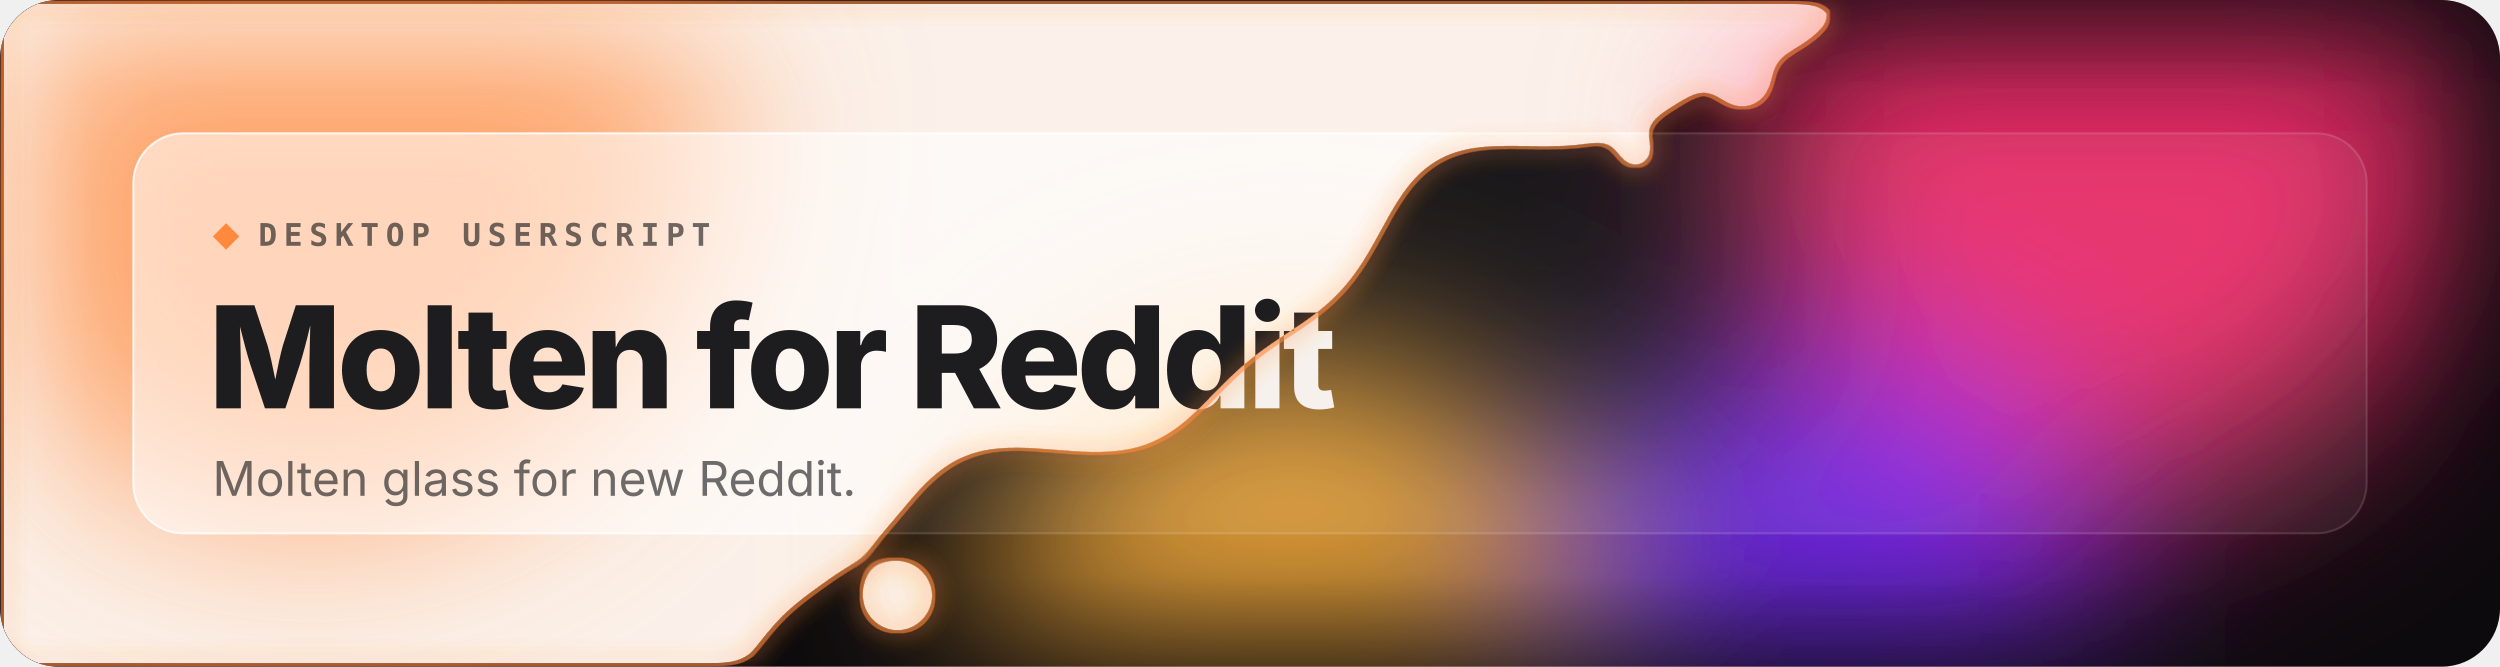
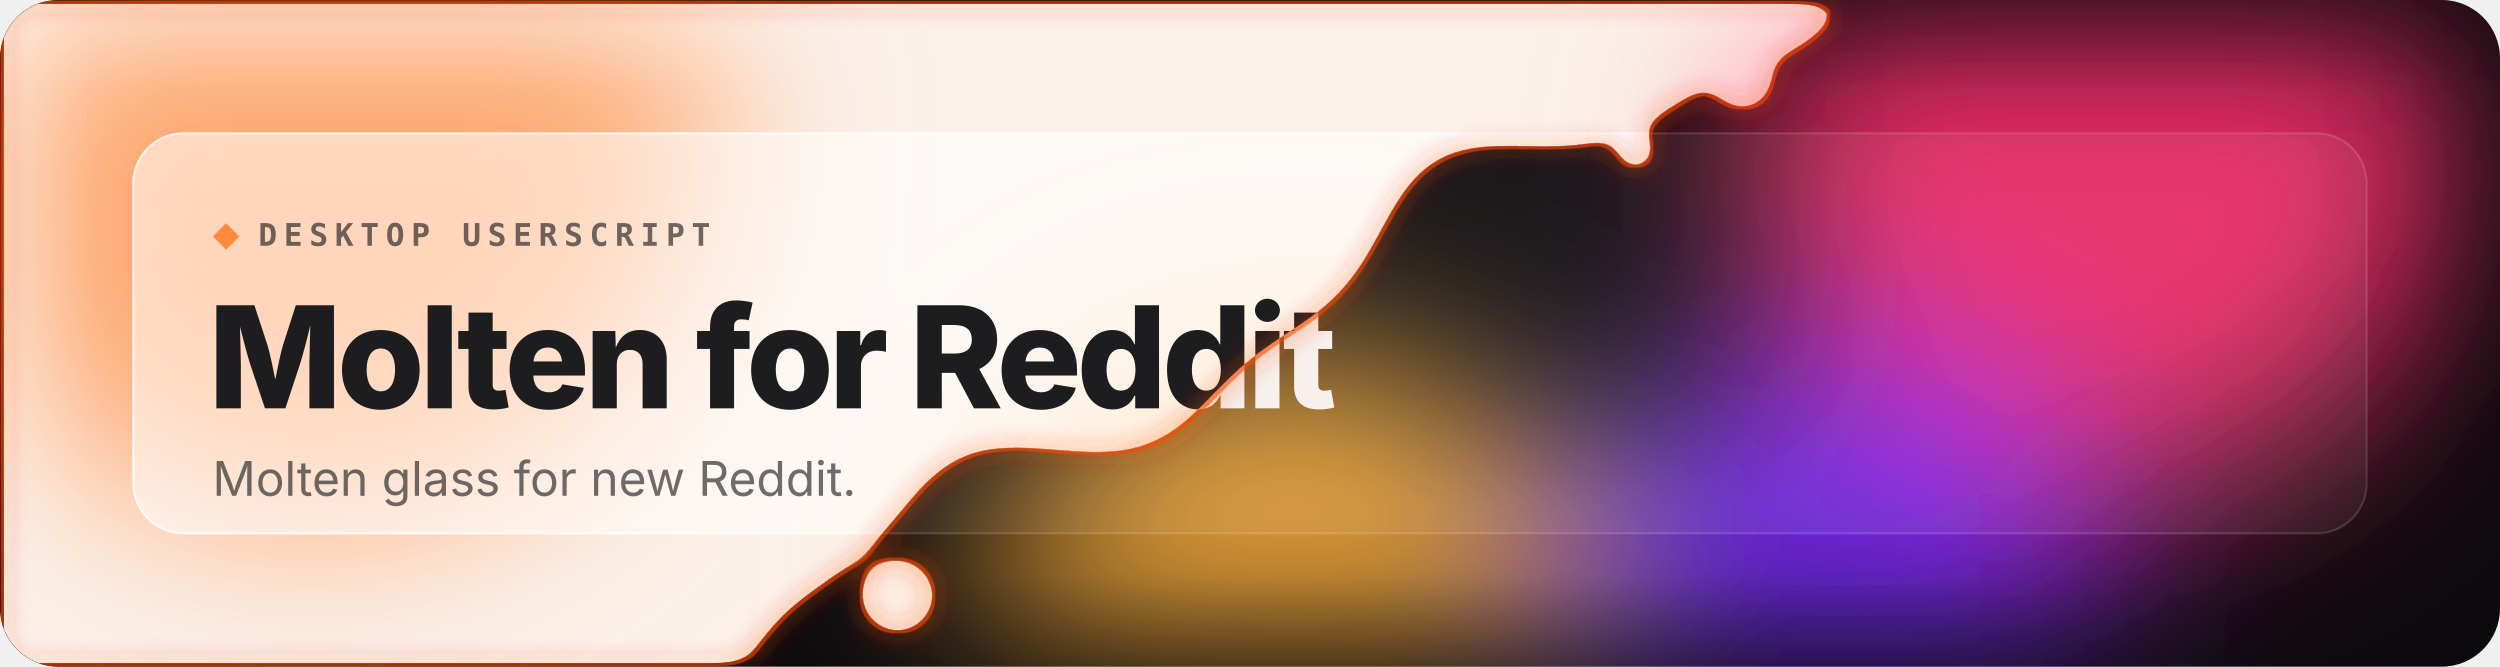
<svg xmlns="http://www.w3.org/2000/svg" width="1200" height="320" viewBox="0 0 1200 320" role="img" aria-label="Molten for Reddit, in light and dark">
  <defs>
    <clipPath id="c">
      <rect width="1200" height="320" rx="28" />
    </clipPath>
    <filter id="b" x="-50%" y="-50%" width="200%" height="200%">
      <feGaussianBlur stdDeviation="46" />
    </filter>
    <filter id="goo" x="-10%" y="-10%" width="120%" height="120%">
      <feGaussianBlur stdDeviation="7" />
      <feColorMatrix type="matrix" values="1 0 0 0 0 0 1 0 0 0 0 0 1 0 0 0 0 0 26 -11" />
    </filter>
    <filter id="ln" x="-10%" y="-10%" width="120%" height="120%">
      <feGaussianBlur in="SourceGraphic" stdDeviation="7" />
      <feColorMatrix type="matrix" values="0 0 0 0 1 0 0 0 0 1 0 0 0 0 1 0 0 0 26 -11" result="s" />
      <feMorphology in="s" operator="dilate" radius="1" result="d" />
      <feComposite in="d" in2="s" operator="out" result="e" />
-       <feFlood flood-color="#ff8a3d" flood-opacity="0.6" />
+       <feFlood flood-color="#ff4500" flood-opacity="0.6" />
      <feComposite in2="e" operator="in" result="c" />
      <feGaussianBlur in="c" stdDeviation="5" result="g" />
      <feMerge>
        <feMergeNode in="g" />
        <feMergeNode in="g" />
        <feMergeNode in="c" />
      </feMerge>
    </filter>
    <mask id="lt" maskUnits="userSpaceOnUse" x="0" y="0" width="1200" height="320">
      <rect width="1200" height="320" fill="#000" />
      <g filter="url(#goo)">
        <path d="M-60 -60 L907.2 -60 L907.2 -47.8 L899.0 -31.5 L891.7 -13.9 L883.4 2.2 L873.0 14.9 L860.2 23.6 L845.8 29.6 L831.1 35.0 L816.9 41.5 L803.7 49.3 L790.7 57.7 L776.8 64.5 L761.2 68.6 L743.7 69.5 L725.3 69.0 L707.6 69.5 L692.1 73.7 L679.5 82.8 L669.6 96.2 L661.1 112.0 L652.4 127.4 L642.3 140.4 L630.4 150.6 L617.5 159.1 L604.6 167.6 L592.6 177.5 L581.4 188.9 L570.3 200.3 L557.9 209.6 L543.2 215.1 L525.9 216.4 L507.0 215.0 L488.1 213.6 L470.8 214.8 L456.2 220.5 L444.1 230.3 L433.5 242.7 L423.1 255.3 L411.9 266.5 L399.5 275.9 L386.8 284.7 L374.7 294.6 L364.1 306.8 L354.8 321.3 L345.8 336.2 L335.6 349.1 L322.8 357.8 L307.0 361.6 L289.0 361.6 L-60 380 Z" fill="#fff" />
        <circle cx="836.4" cy="37.8" r="14" fill="#fff" />
        <circle cx="785.1" cy="72.4" r="9" fill="#fff" />
        <circle cx="430.8" cy="285.9" r="17" fill="#fff" />
        <circle cx="386.4" cy="319.8" r="10" fill="#fff" />
      </g>
    </mask>
    <linearGradient id="dg" x1="0" y1="0" x2="1" y2="0">
      <stop offset="0" stop-color="#ffd27a" />
      <stop offset=".35" stop-color="#ff8a3d" />
      <stop offset=".7" stop-color="#ff2d6f" />
      <stop offset="1" stop-color="#b98bff" />
    </linearGradient>
    <linearGradient id="lg" x1="0" y1="0" x2="1" y2="0">
      <stop offset="0" stop-color="#ffd27a" />
      <stop offset=".35" stop-color="#ff8a3d" />
      <stop offset=".7" stop-color="#ff2d6f" />
      <stop offset="1" stop-color="#b98bff" />
    </linearGradient>
  </defs>
  <g clip-path="url(#c)">
    <g>
      <rect width="1200" height="320" fill="#0c0a0d" />
      <g filter="url(#b)" opacity="0.9">
        <circle cx="150" cy="60" r="190" fill="#ff6a1f">
          <animateTransform attributeName="transform" type="translate" values="0 0;90 40;-40 90;0 0" dur="17s" repeatCount="indefinite" calcMode="spline" keySplines=".45 0 .55 1;.45 0 .55 1;.45 0 .55 1" />
        </circle>
        <circle cx="1010" cy="70" r="170" fill="#ff2d6f">
          <animateTransform attributeName="transform" type="translate" values="0 0;-80 50;-50 -80;0 0" dur="21s" repeatCount="indefinite" calcMode="spline" keySplines=".45 0 .55 1;.45 0 .55 1;.45 0 .55 1" />
        </circle>
        <circle cx="620" cy="330" r="160" fill="#ffb23d">
          <animateTransform attributeName="transform" type="translate" values="0 0;70 -40;40 70;0 0" dur="19s" repeatCount="indefinite" calcMode="spline" keySplines=".45 0 .55 1;.45 0 .55 1;.45 0 .55 1" />
        </circle>
        <circle cx="880" cy="300" r="130" fill="#7a2cff">
          <animateTransform attributeName="transform" type="translate" values="0 0;-60 -30;30 -60;0 0" dur="23s" repeatCount="indefinite" calcMode="spline" keySplines=".45 0 .55 1;.45 0 .55 1;.45 0 .55 1" />
        </circle>
      </g>
      <rect x="64" y="64" width="1072" height="192" rx="24" fill="rgba(255,255,255,.06)" stroke="rgba(255,255,255,.14)" />
      <g font-family="-apple-system,BlinkMacSystemFont,'Segoe UI',Inter,system-ui,sans-serif">
        <g transform="translate(104 118)">
          <rect x="0" y="-9" width="9" height="9" fill="#ff8a3d" transform="rotate(45 4.5 -4.5)" />
          <text x="20" y="0" font-family="ui-monospace,SFMono-Regular,Menlo,monospace" font-size="15" font-weight="700" letter-spacing="3.2" fill="rgba(246,241,236,.7)">DESKTOP USERSCRIPT</text>
        </g>
        <text x="100" y="196" font-size="68" font-weight="800" letter-spacing="-2.4" fill="#f6f1ec">Molten for Reddit</text>
        <text x="102" y="238" font-size="23" fill="rgba(246,241,236,.7)">Molten glass for new Reddit.</text>
      </g>
    </g>
    <g mask="url(#lt)">
      <g>
        <rect width="1200" height="320" fill="#fbf1ea" />
        <g filter="url(#b)" opacity="0.75">
          <circle cx="150" cy="60" r="190" fill="#ff8a3d">
            <animateTransform attributeName="transform" type="translate" values="0 0;90 40;-40 90;0 0" dur="17s" repeatCount="indefinite" calcMode="spline" keySplines=".45 0 .55 1;.45 0 .55 1;.45 0 .55 1" />
          </circle>
          <circle cx="1010" cy="70" r="170" fill="#ff5c8a">
            <animateTransform attributeName="transform" type="translate" values="0 0;-80 50;-50 -80;0 0" dur="21s" repeatCount="indefinite" calcMode="spline" keySplines=".45 0 .55 1;.45 0 .55 1;.45 0 .55 1" />
          </circle>
          <circle cx="620" cy="330" r="160" fill="#ffc46b">
            <animateTransform attributeName="transform" type="translate" values="0 0;70 -40;40 70;0 0" dur="19s" repeatCount="indefinite" calcMode="spline" keySplines=".45 0 .55 1;.45 0 .55 1;.45 0 .55 1" />
          </circle>
          <circle cx="880" cy="300" r="130" fill="#b07cff">
            <animateTransform attributeName="transform" type="translate" values="0 0;-60 -30;30 -60;0 0" dur="23s" repeatCount="indefinite" calcMode="spline" keySplines=".45 0 .55 1;.45 0 .55 1;.45 0 .55 1" />
          </circle>
        </g>
        <rect x="64" y="64" width="1072" height="192" rx="24" fill="rgba(255,255,255,.55)" stroke="rgba(255,255,255,.8)" />
        <g font-family="-apple-system,BlinkMacSystemFont,'Segoe UI',Inter,system-ui,sans-serif">
          <g transform="translate(104 118)">
            <rect x="0" y="-9" width="9" height="9" fill="#ff8a3d" transform="rotate(45 4.5 -4.5)" />
            <text x="20" y="0" font-family="ui-monospace,SFMono-Regular,Menlo,monospace" font-size="15" font-weight="700" letter-spacing="3.2" fill="rgba(29,29,31,.64)">DESKTOP USERSCRIPT</text>
          </g>
          <text x="100" y="196" font-size="68" font-weight="800" letter-spacing="-2.4" fill="#1d1d1f">Molten for Reddit</text>
          <text x="102" y="238" font-size="23" fill="rgba(29,29,31,.64)">Molten glass for new Reddit.</text>
        </g>
      </g>
    </g>
    <g filter="url(#ln)" opacity="1">
      <path d="M-60 -60 L907.2 -60 L907.2 -47.8 L899.0 -31.5 L891.7 -13.9 L883.4 2.2 L873.0 14.9 L860.2 23.6 L845.8 29.6 L831.1 35.0 L816.9 41.5 L803.7 49.3 L790.7 57.7 L776.8 64.5 L761.2 68.6 L743.7 69.5 L725.3 69.0 L707.6 69.5 L692.1 73.7 L679.5 82.8 L669.6 96.2 L661.1 112.0 L652.4 127.4 L642.3 140.4 L630.4 150.6 L617.5 159.1 L604.6 167.6 L592.6 177.5 L581.4 188.9 L570.3 200.3 L557.9 209.6 L543.2 215.1 L525.9 216.4 L507.0 215.0 L488.1 213.6 L470.8 214.8 L456.2 220.5 L444.1 230.3 L433.5 242.7 L423.1 255.3 L411.9 266.5 L399.5 275.9 L386.8 284.7 L374.7 294.6 L364.1 306.8 L354.8 321.3 L345.8 336.2 L335.6 349.1 L322.8 357.8 L307.0 361.6 L289.0 361.6 L-60 380 Z" fill="#fff" />
      <circle cx="836.4" cy="37.8" r="14" fill="#fff" />
      <circle cx="785.1" cy="72.4" r="9" fill="#fff" />
      <circle cx="430.8" cy="285.9" r="17" fill="#fff" />
      <circle cx="386.4" cy="319.8" r="10" fill="#fff" />
    </g>
  </g>
</svg>
